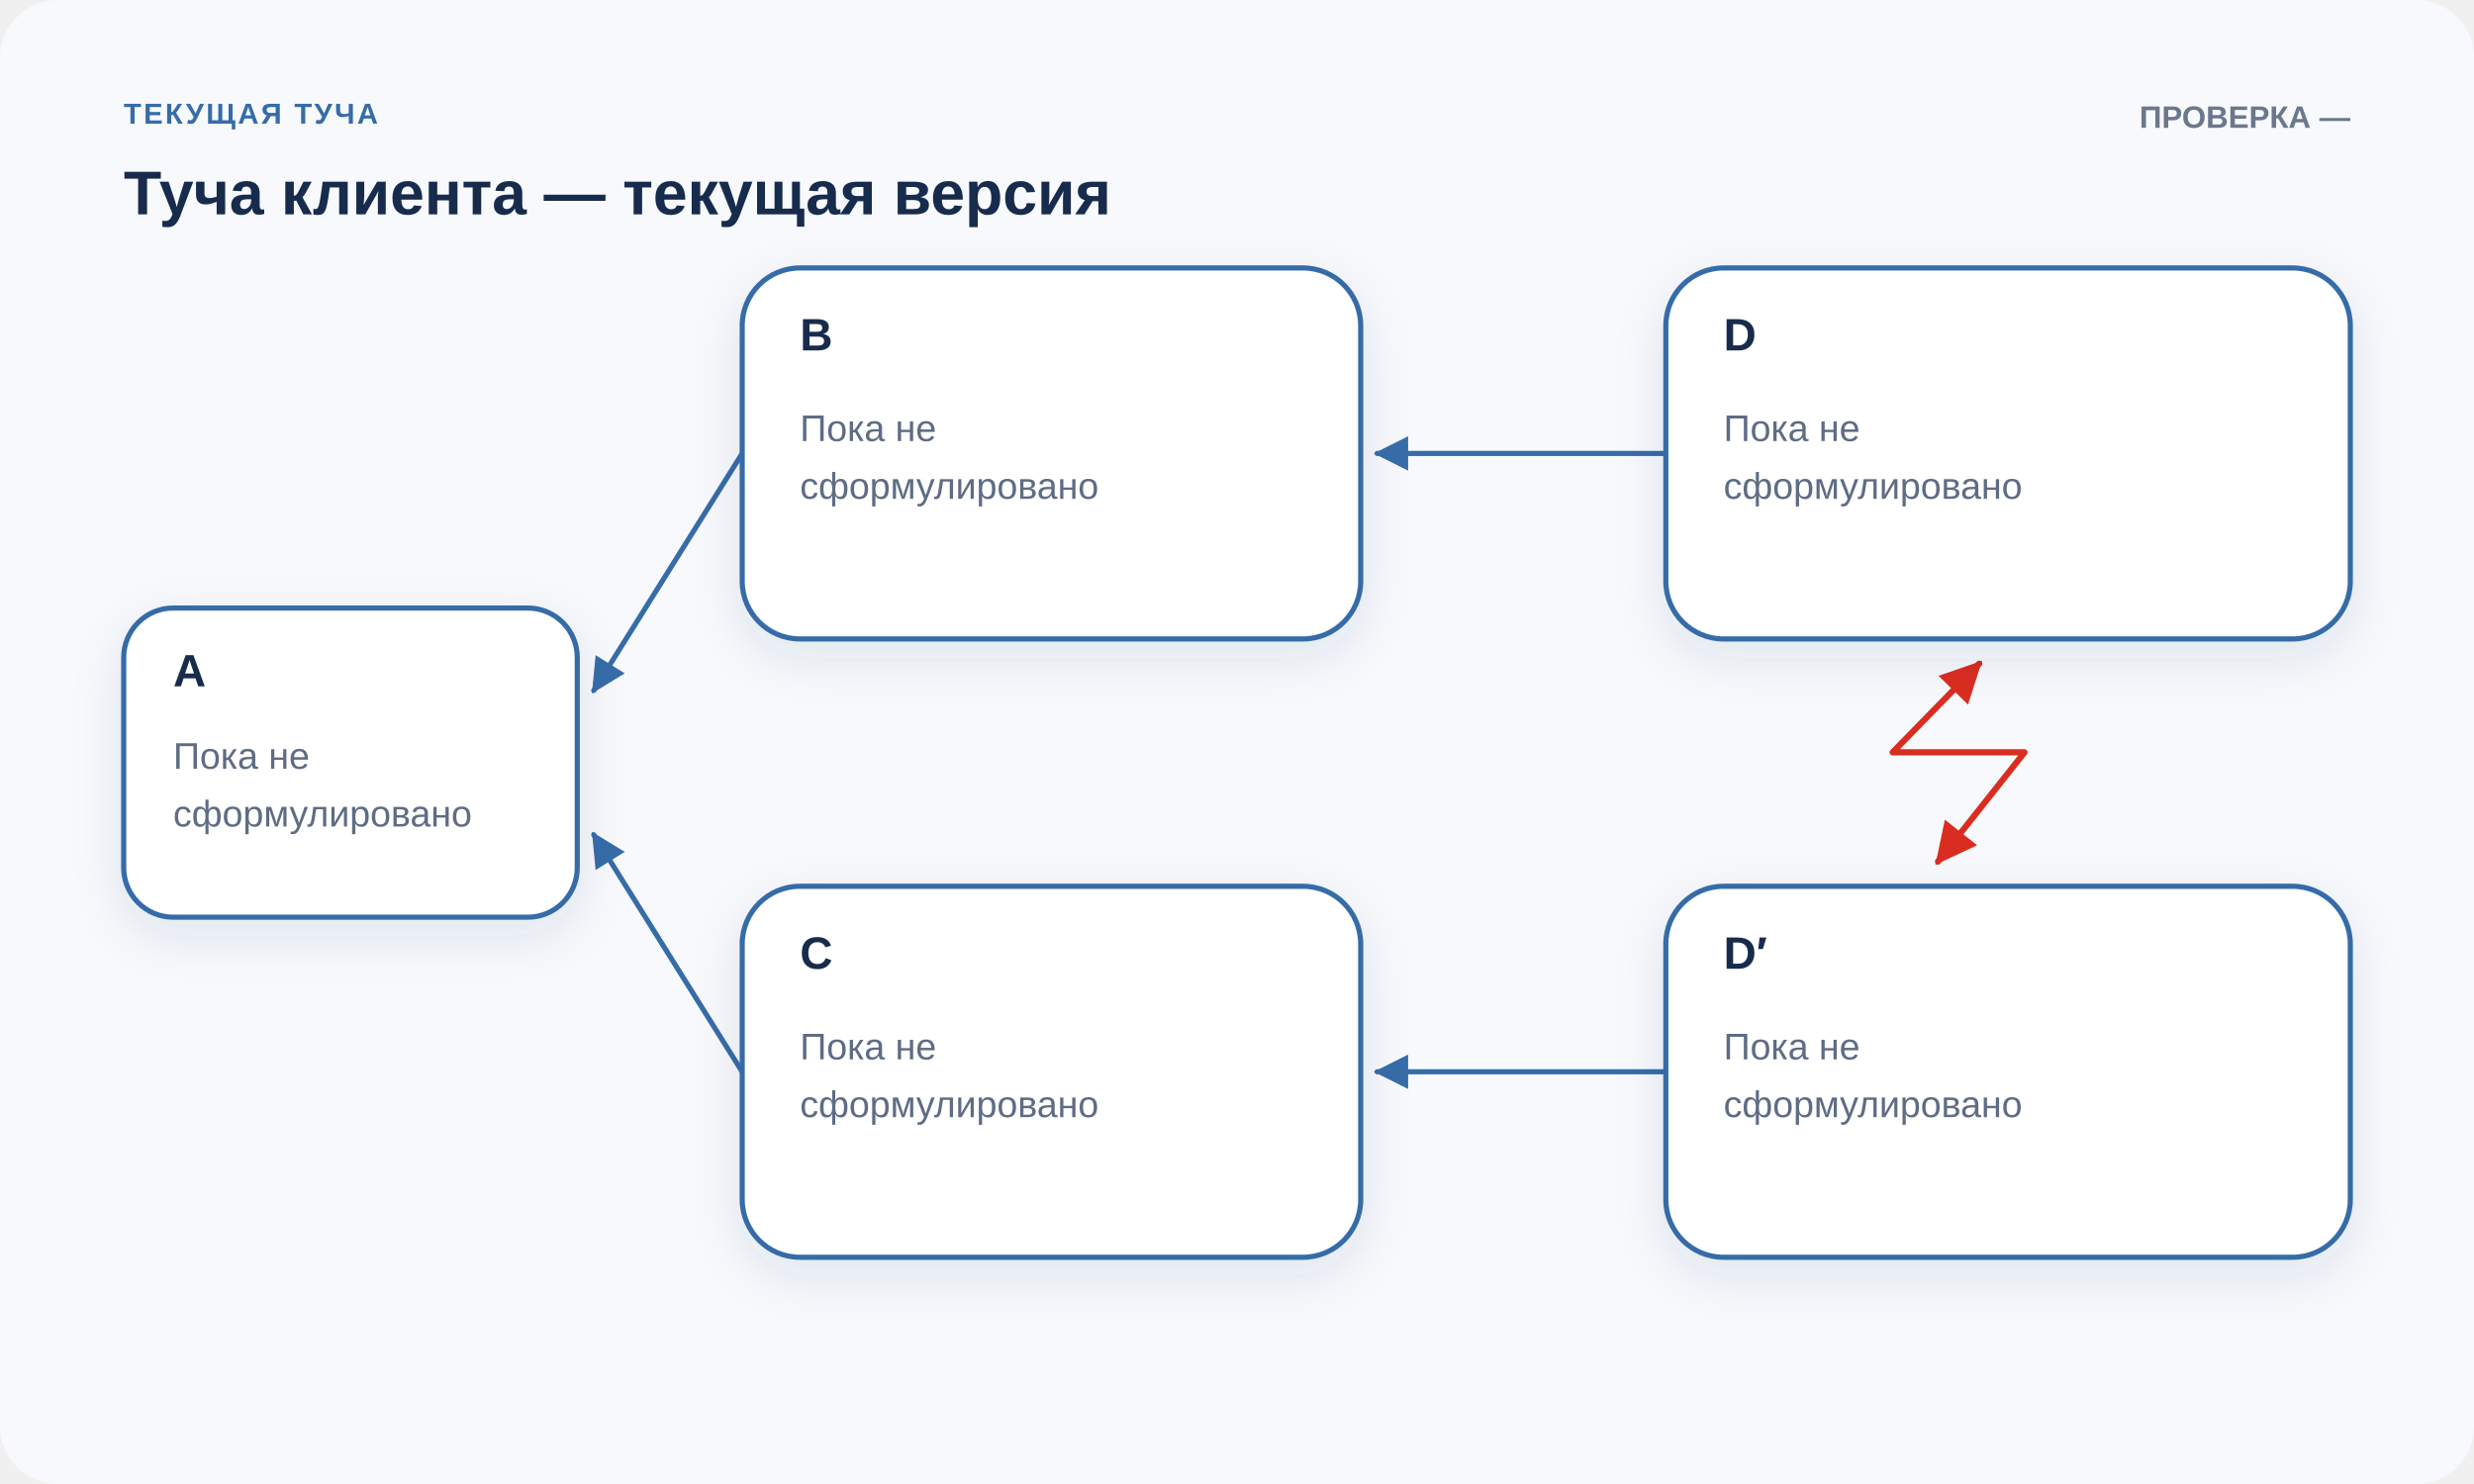
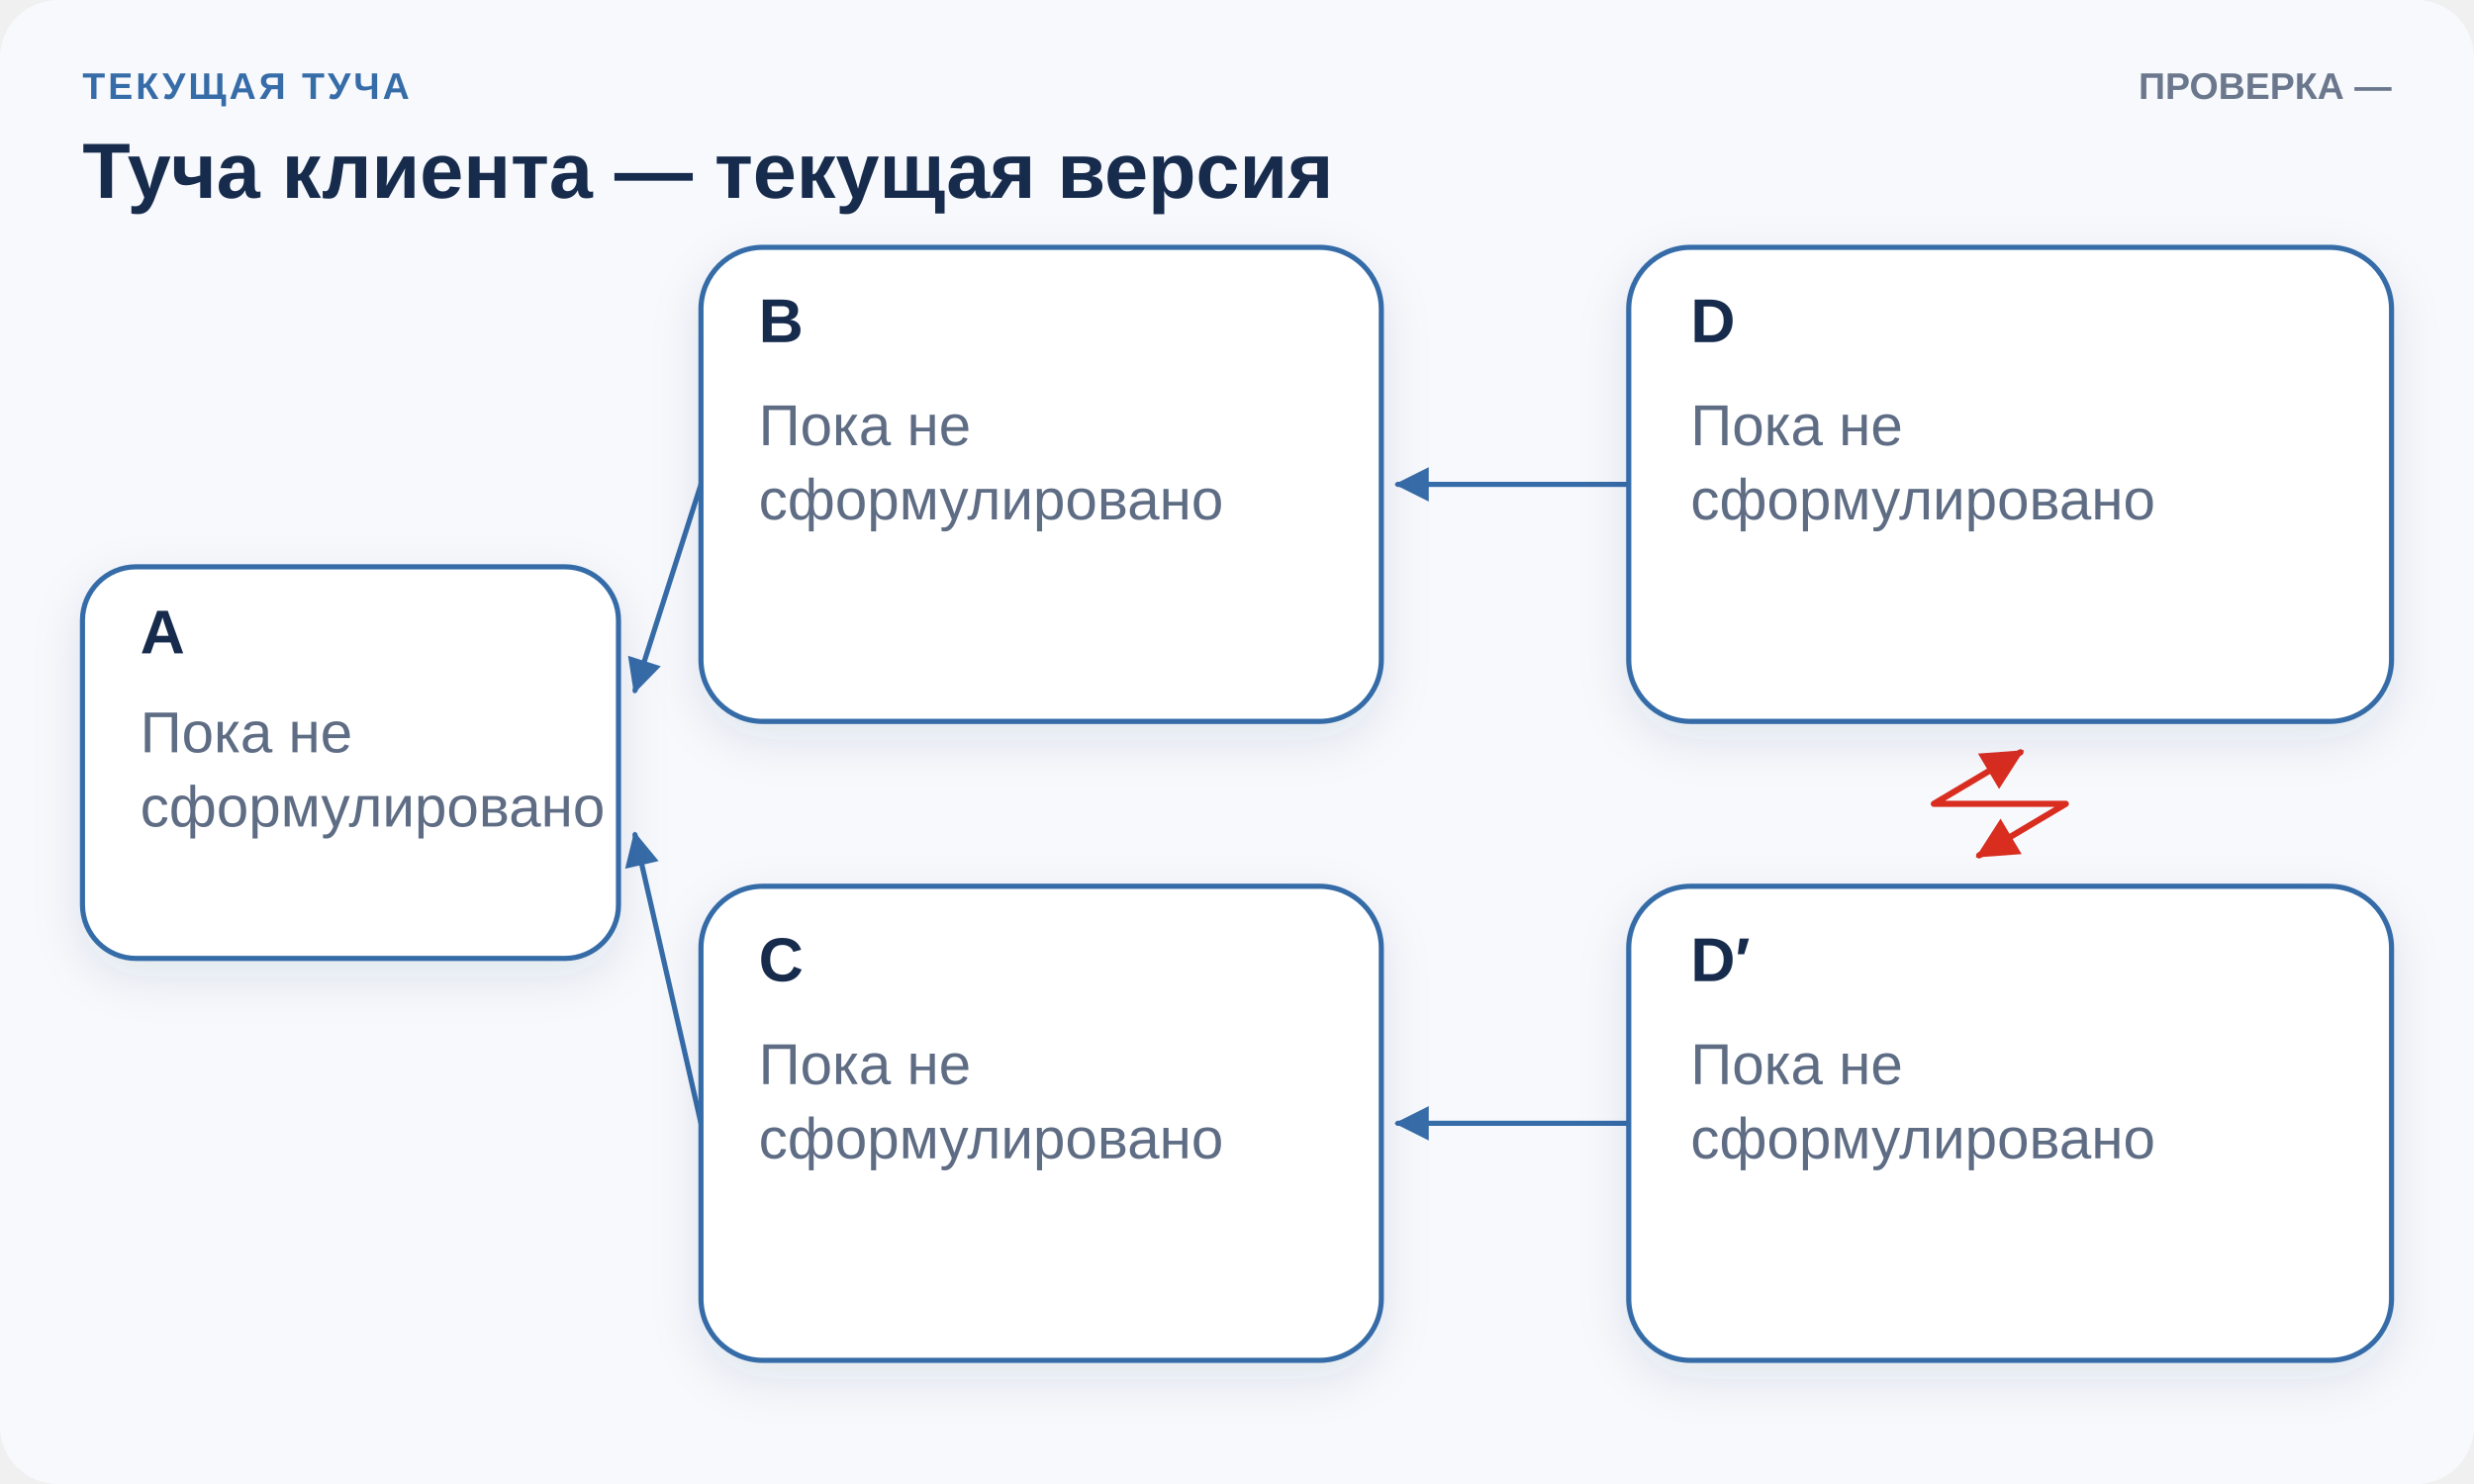
<svg xmlns="http://www.w3.org/2000/svg" width="1200" height="720" viewBox="0 0 1200 720" role="img" aria-labelledby="svg-title svg-description">
  <defs>
    <filter id="card-shadow" x="-20%" y="-20%" width="140%" height="150%">
      <feDropShadow dx="0" dy="8" stdDeviation="12" flood-color="#183b66" flood-opacity="0.10" />
    </filter>
    <marker id="arrow-blue" viewBox="0 0 12 12" refX="10" refY="6" markerWidth="8" markerHeight="8" orient="auto" markerUnits="strokeWidth">
      <path d="M 1 1 L 11 6 L 1 11 Z" fill="#366ca8" />
    </marker>
    <marker id="arrow-red" viewBox="0 0 12 12" refX="10" refY="6" markerWidth="8" markerHeight="8" orient="auto-start-reverse" markerUnits="strokeWidth">
      <path d="M 1 1 L 11 6 L 1 11 Z" fill="#d92d20" />
    </marker>
    <style>
      .canvas { fill: #f7f9fc; }
-       .title { font: 700 30px "Segoe UI", Arial, sans-serif; fill: #172b4d; }
-       .eyebrow { font: 700 14px "Segoe UI", Arial, sans-serif; letter-spacing: 0.08em; fill: #366ca8; }
-       .check { font: 650 15px "Segoe UI", Arial, sans-serif; fill: #6b778c; }
+       .title { font: 700 38px "Segoe UI", Arial, sans-serif; fill: #172b4d; }
+       .eyebrow { font: 700 18px "Segoe UI", Arial, sans-serif; letter-spacing: 0.08em; fill: #366ca8; }
+       .check { font: 650 18px "Segoe UI", Arial, sans-serif; fill: #6b778c; }
      .node-card {
        fill: #ffffff;
        stroke: #366ca8;
        stroke-width: 2.5;
        filter: url(#card-shadow);
      }
-       .node-label { font: 750 22px "Segoe UI", Arial, sans-serif; fill: #172b4d; }
-       .node-content { font: 400 18px "Segoe UI", Arial, sans-serif; fill: #5e6c84; }
+       .node-label { font: 750 30px "Segoe UI", Arial, sans-serif; fill: #172b4d; }
+       .node-content { font: 400 28px "Segoe UI", Arial, sans-serif; fill: #5e6c84; }
      .edge {
        fill: none;
        stroke: #366ca8;
        stroke-width: 2.5;
        stroke-linecap: round;
        marker-end: url(#arrow-blue);
      }
      .conflict {
        fill: none;
        stroke: #d92d20;
        stroke-width: 3;
        stroke-linecap: round;
        stroke-linejoin: round;
        marker-start: url(#arrow-red);
        marker-end: url(#arrow-red);
      }
      .node.is-active .node-card { stroke: #175cd3; stroke-width: 5; }
      .edge.is-active { stroke: #175cd3; stroke-width: 5; }
      .conflict.is-active { stroke-width: 5; }
      .is-muted { opacity: 0.34; }
    </style>
  </defs>
  <rect class="canvas" x="0" y="0" width="1200" height="720" rx="28" />
  <g id="header">
-     <text class="eyebrow" x="60" y="60">ТЕКУЩАЯ ТУЧА</text>
-     <text id="cloud-title" class="title" x="60" y="104">Туча клиента — текущая версия</text>
-     <text id="check-title" class="check" x="1140" y="62" text-anchor="end">ПРОВЕРКА —</text>
+     <text class="eyebrow" x="40" y="48">ТЕКУЩАЯ ТУЧА</text>
+     <text id="cloud-title" class="title" x="40" y="96">Туча клиента — текущая версия</text>
+     <text id="check-title" class="check" x="1160" y="48" text-anchor="end">ПРОВЕРКА —</text>
  </g>
  <g id="edges" aria-label="Логические связи">
-     <path id="edge-d-b" class="edge" d="M 808 220 L 668 220" />
-     <path id="edge-d-prime-c" class="edge" d="M 808 520 L 668 520" />
-     <path id="edge-b-a" class="edge" d="M 360 220 L 288 335" />
-     <path id="edge-c-a" class="edge" d="M 360 520 L 288 405" />
+     <path id="edge-d-b" class="edge" d="M 790 235 L 678 235" />
+     <path id="edge-d-prime-c" class="edge" d="M 790 545 L 678 545" />
+     <path id="edge-b-a" class="edge" d="M 340 235 L 308 335" />
+     <path id="edge-c-a" class="edge" d="M 340 545 L 308 405" />
  </g>
-   <path id="conflict-d-d-prime" class="conflict" d="M 960 322 L 918 365 L 982 365 L 940 418" />
+   <path id="conflict-d-d-prime" class="conflict" d="M 980 365 L 938 390 L 1002 390 L 960 415" />
  <g id="node-a" class="node" data-slot="A">
-     <rect class="node-card" x="60" y="295" width="220" height="150" rx="24" />
-     <text class="node-label" x="84" y="333">A</text>
-     <text id="content-a" class="node-content" x="84" y="373">
-       <tspan x="84" dy="0">Пока не</tspan>
-       <tspan x="84" dy="28">сформулировано</tspan>
+     <rect class="node-card" x="40" y="275" width="260" height="190" rx="26" />
+     <text class="node-label" x="68" y="317">A</text>
+     <text id="content-a" class="node-content" x="68" y="365">
+       <tspan x="68" dy="0">Пока не</tspan>
+       <tspan x="68" dy="36">сформулировано</tspan>
    </text>
  </g>
  <g id="node-b" class="node" data-slot="B">
-     <rect class="node-card" x="360" y="130" width="300" height="180" rx="28" />
-     <text class="node-label" x="388" y="170">B</text>
-     <text id="content-b" class="node-content" x="388" y="214">
-       <tspan x="388" dy="0">Пока не</tspan>
-       <tspan x="388" dy="28">сформулировано</tspan>
+     <rect class="node-card" x="340" y="120" width="330" height="230" rx="30" />
+     <text class="node-label" x="368" y="166">B</text>
+     <text id="content-b" class="node-content" x="368" y="216">
+       <tspan x="368" dy="0">Пока не</tspan>
+       <tspan x="368" dy="36">сформулировано</tspan>
    </text>
  </g>
  <g id="node-c" class="node" data-slot="C">
-     <rect class="node-card" x="360" y="430" width="300" height="180" rx="28" />
-     <text class="node-label" x="388" y="470">C</text>
-     <text id="content-c" class="node-content" x="388" y="514">
-       <tspan x="388" dy="0">Пока не</tspan>
-       <tspan x="388" dy="28">сформулировано</tspan>
+     <rect class="node-card" x="340" y="430" width="330" height="230" rx="30" />
+     <text class="node-label" x="368" y="476">C</text>
+     <text id="content-c" class="node-content" x="368" y="526">
+       <tspan x="368" dy="0">Пока не</tspan>
+       <tspan x="368" dy="36">сформулировано</tspan>
    </text>
  </g>
  <g id="node-d" class="node" data-slot="D">
-     <rect class="node-card" x="808" y="130" width="332" height="180" rx="28" />
-     <text class="node-label" x="836" y="170">D</text>
-     <text id="content-d" class="node-content" x="836" y="214">
-       <tspan x="836" dy="0">Пока не</tspan>
-       <tspan x="836" dy="28">сформулировано</tspan>
+     <rect class="node-card" x="790" y="120" width="370" height="230" rx="30" />
+     <text class="node-label" x="820" y="166">D</text>
+     <text id="content-d" class="node-content" x="820" y="216">
+       <tspan x="820" dy="0">Пока не</tspan>
+       <tspan x="820" dy="36">сформулировано</tspan>
    </text>
  </g>
  <g id="node-d-prime" class="node" data-slot="D-prime">
-     <rect class="node-card" x="808" y="430" width="332" height="180" rx="28" />
-     <text class="node-label" x="836" y="470">D′</text>
-     <text id="content-d-prime" class="node-content" x="836" y="514">
-       <tspan x="836" dy="0">Пока не</tspan>
-       <tspan x="836" dy="28">сформулировано</tspan>
+     <rect class="node-card" x="790" y="430" width="370" height="230" rx="30" />
+     <text class="node-label" x="820" y="476">D′</text>
+     <text id="content-d-prime" class="node-content" x="820" y="526">
+       <tspan x="820" dy="0">Пока не</tspan>
+       <tspan x="820" dy="36">сформулировано</tspan>
    </text>
  </g>
</svg>
